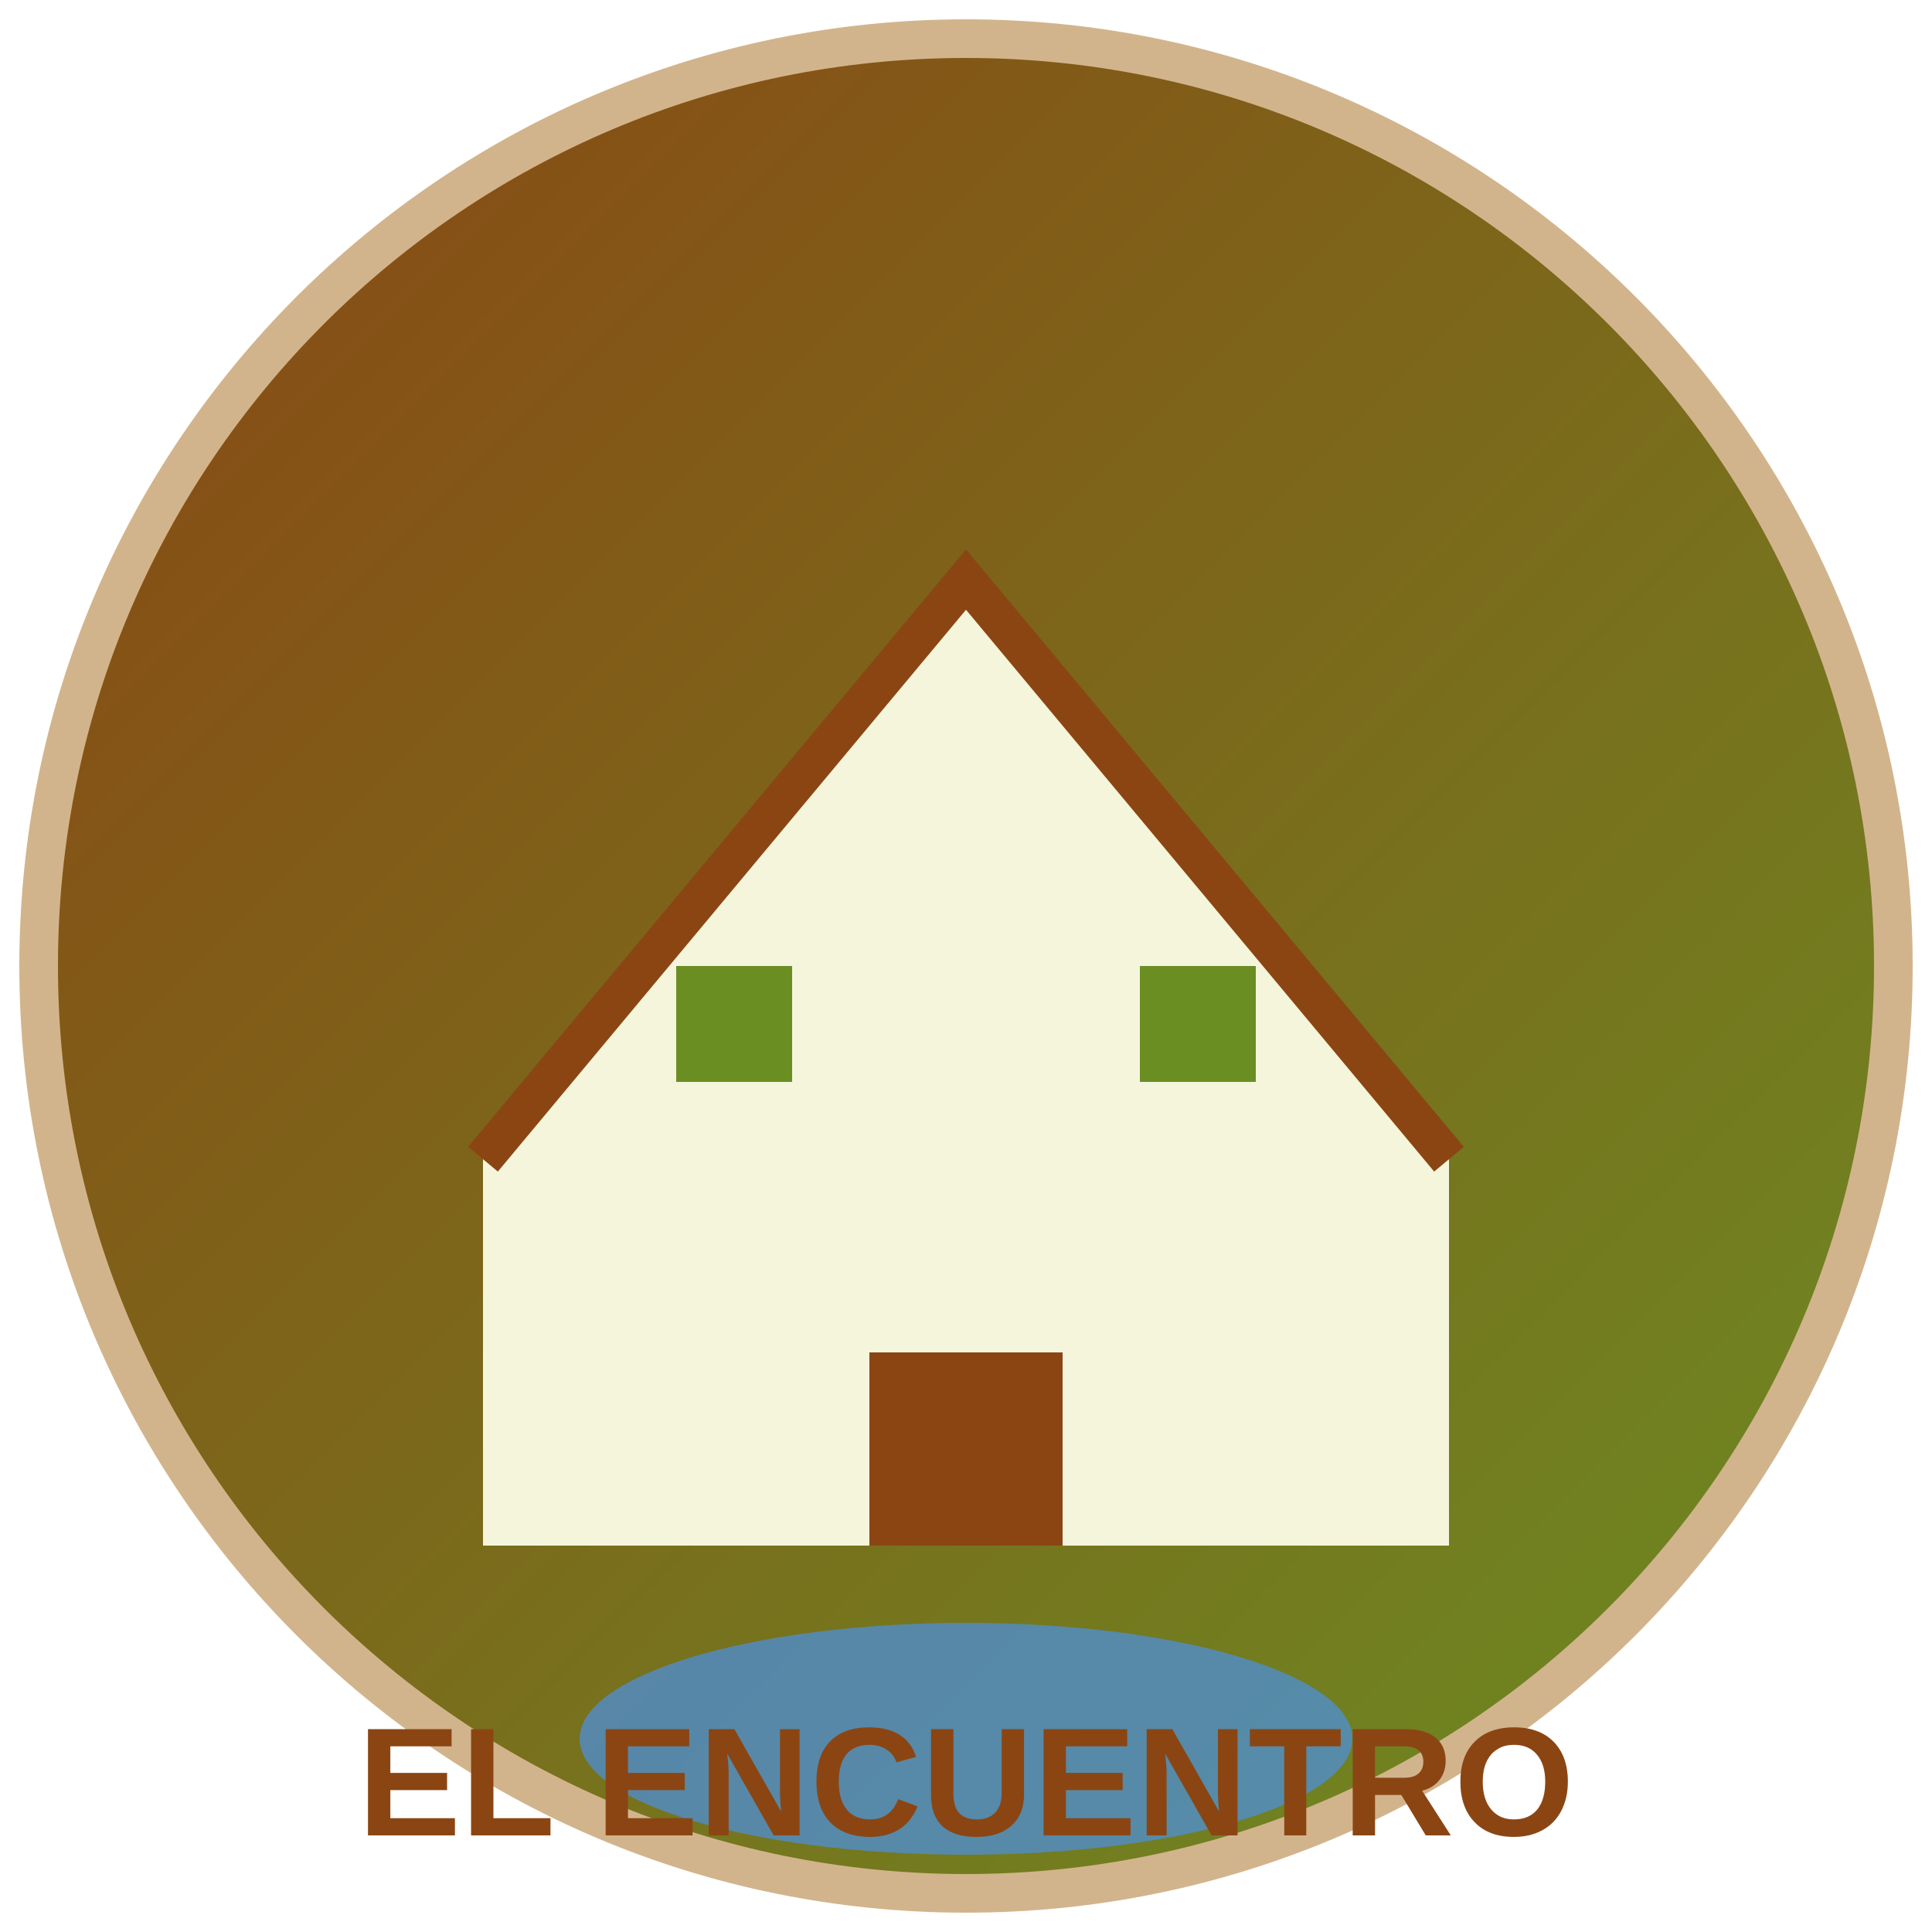
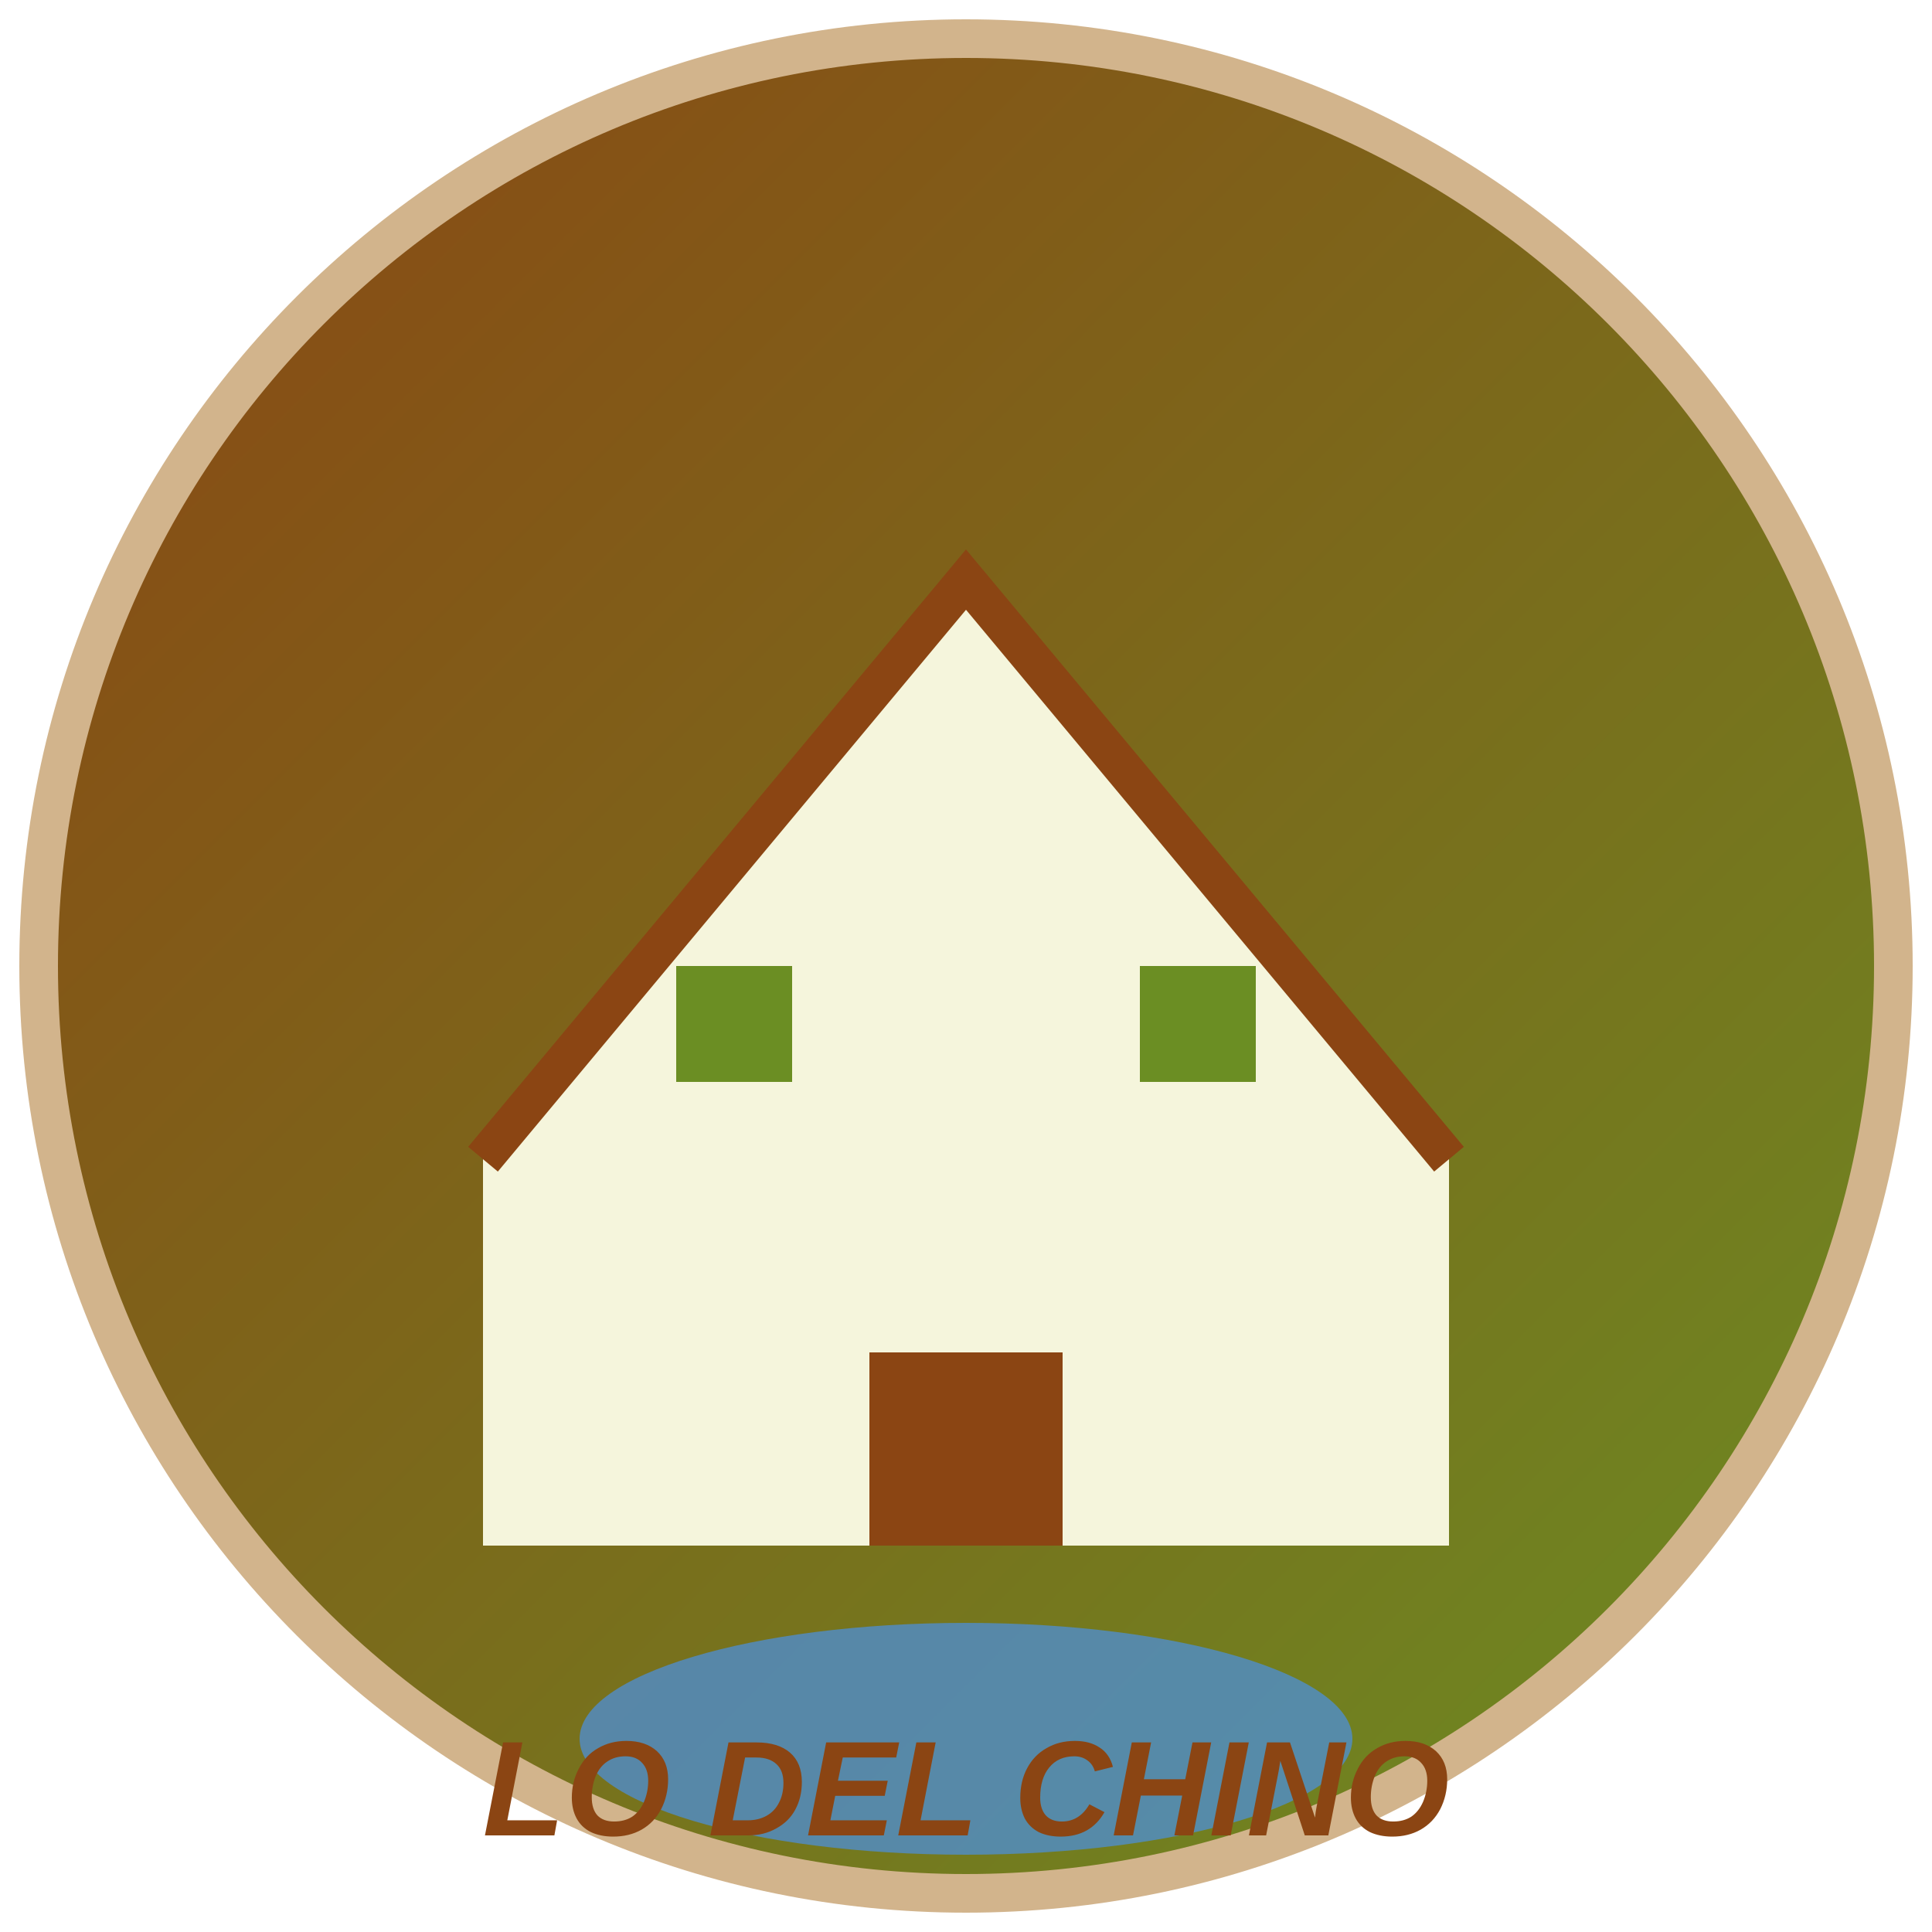
<svg xmlns="http://www.w3.org/2000/svg" viewBox="0 0 100 100" width="100" height="100">
  <defs>
    <linearGradient id="logoGrad" x1="0%" y1="0%" x2="100%" y2="100%">
      <stop offset="0%" style="stop-color:#8B4513;stop-opacity:1" />
      <stop offset="100%" style="stop-color:#6B8E23;stop-opacity:1" />
    </linearGradient>
  </defs>
  <circle cx="50" cy="50" r="48" fill="url(#logoGrad)" stroke="#D2B48C" stroke-width="2" />
  <path d="M25 60 L50 30 L75 60 L75 80 L25 80 Z" fill="#F5F5DC" />
  <path d="M25 60 L50 30 L75 60" stroke="#8B4513" stroke-width="2" fill="none" />
  <rect x="45" y="70" width="10" height="10" fill="#8B4513" />
  <rect x="35" y="50" width="6" height="6" fill="#6B8E23" />
  <rect x="59" y="50" width="6" height="6" fill="#6B8E23" />
  <ellipse cx="50" cy="90" rx="20" ry="6" fill="#4A90E2" opacity="0.7" />
-   <text x="50" y="95" font-family="Arial, sans-serif" font-size="8" font-weight="bold" text-anchor="middle" fill="#8B4513">EL ENCUENTRO</text>
+   <text x="50" y="95" font-family="Arial, sans-serif" font-size="7" font-weight="bold" text-anchor="middle" fill="#8B4513" font-style="italic">LO DEL CHINO</text>
</svg>
